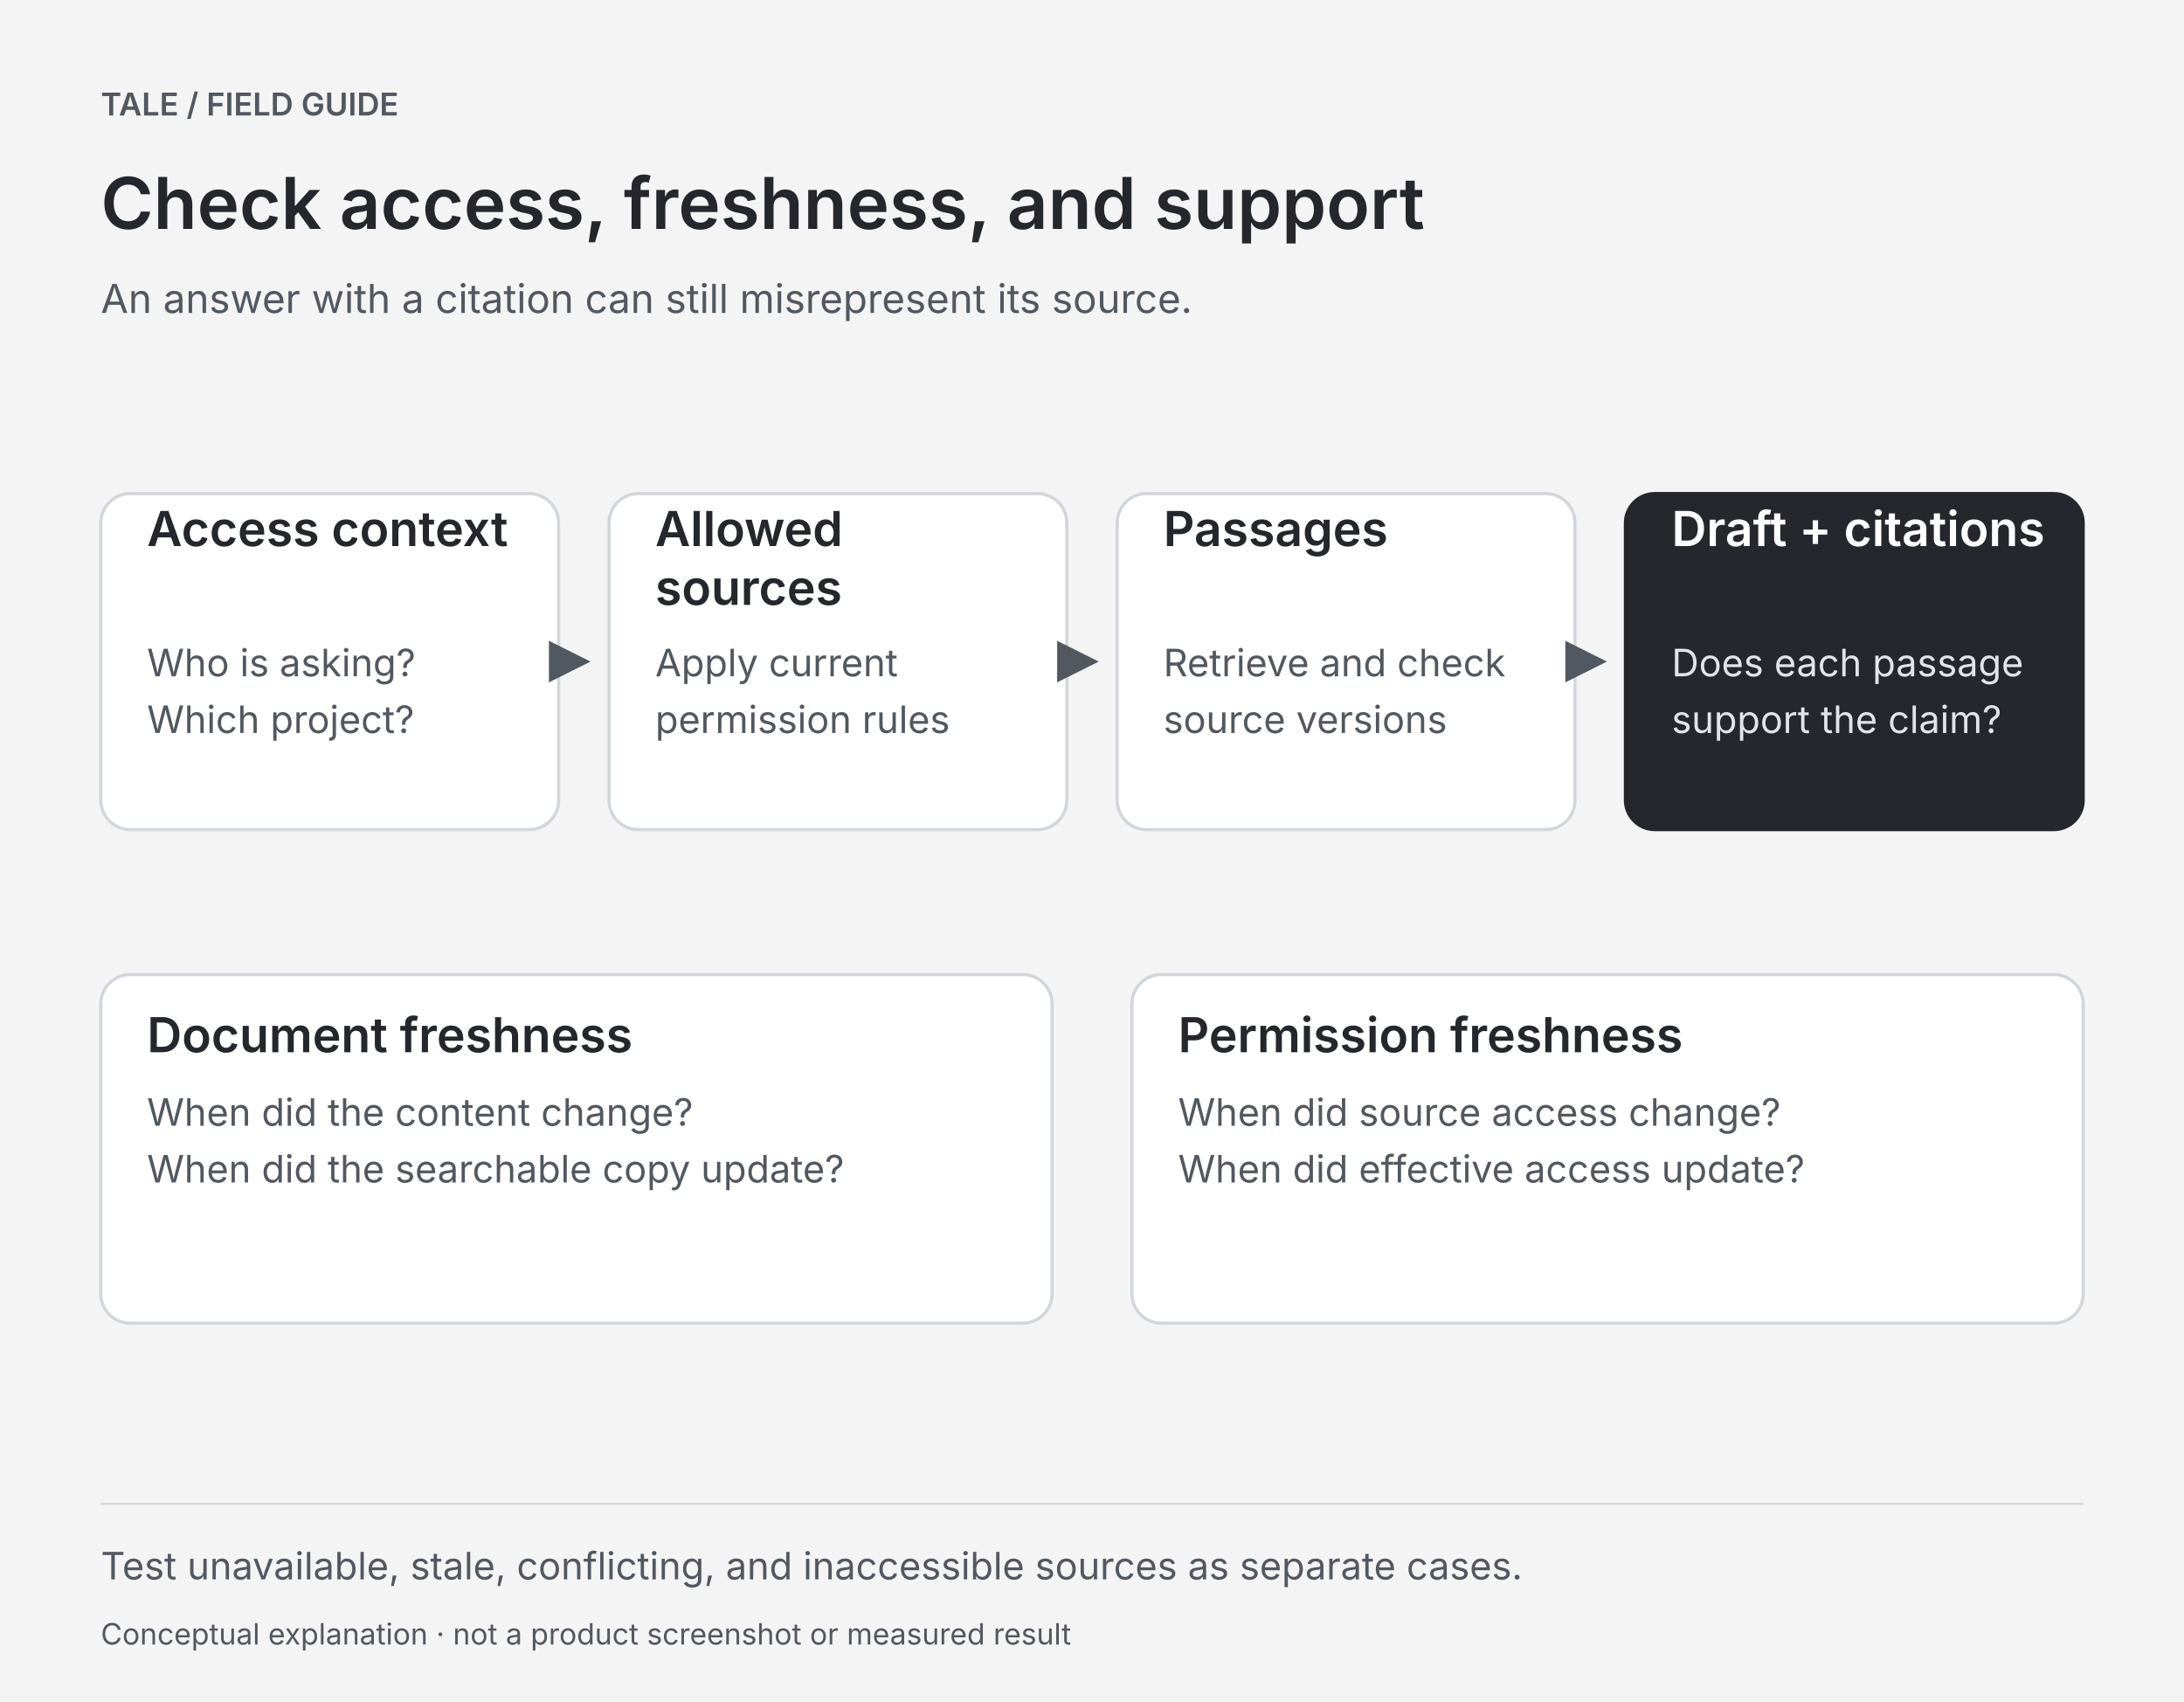
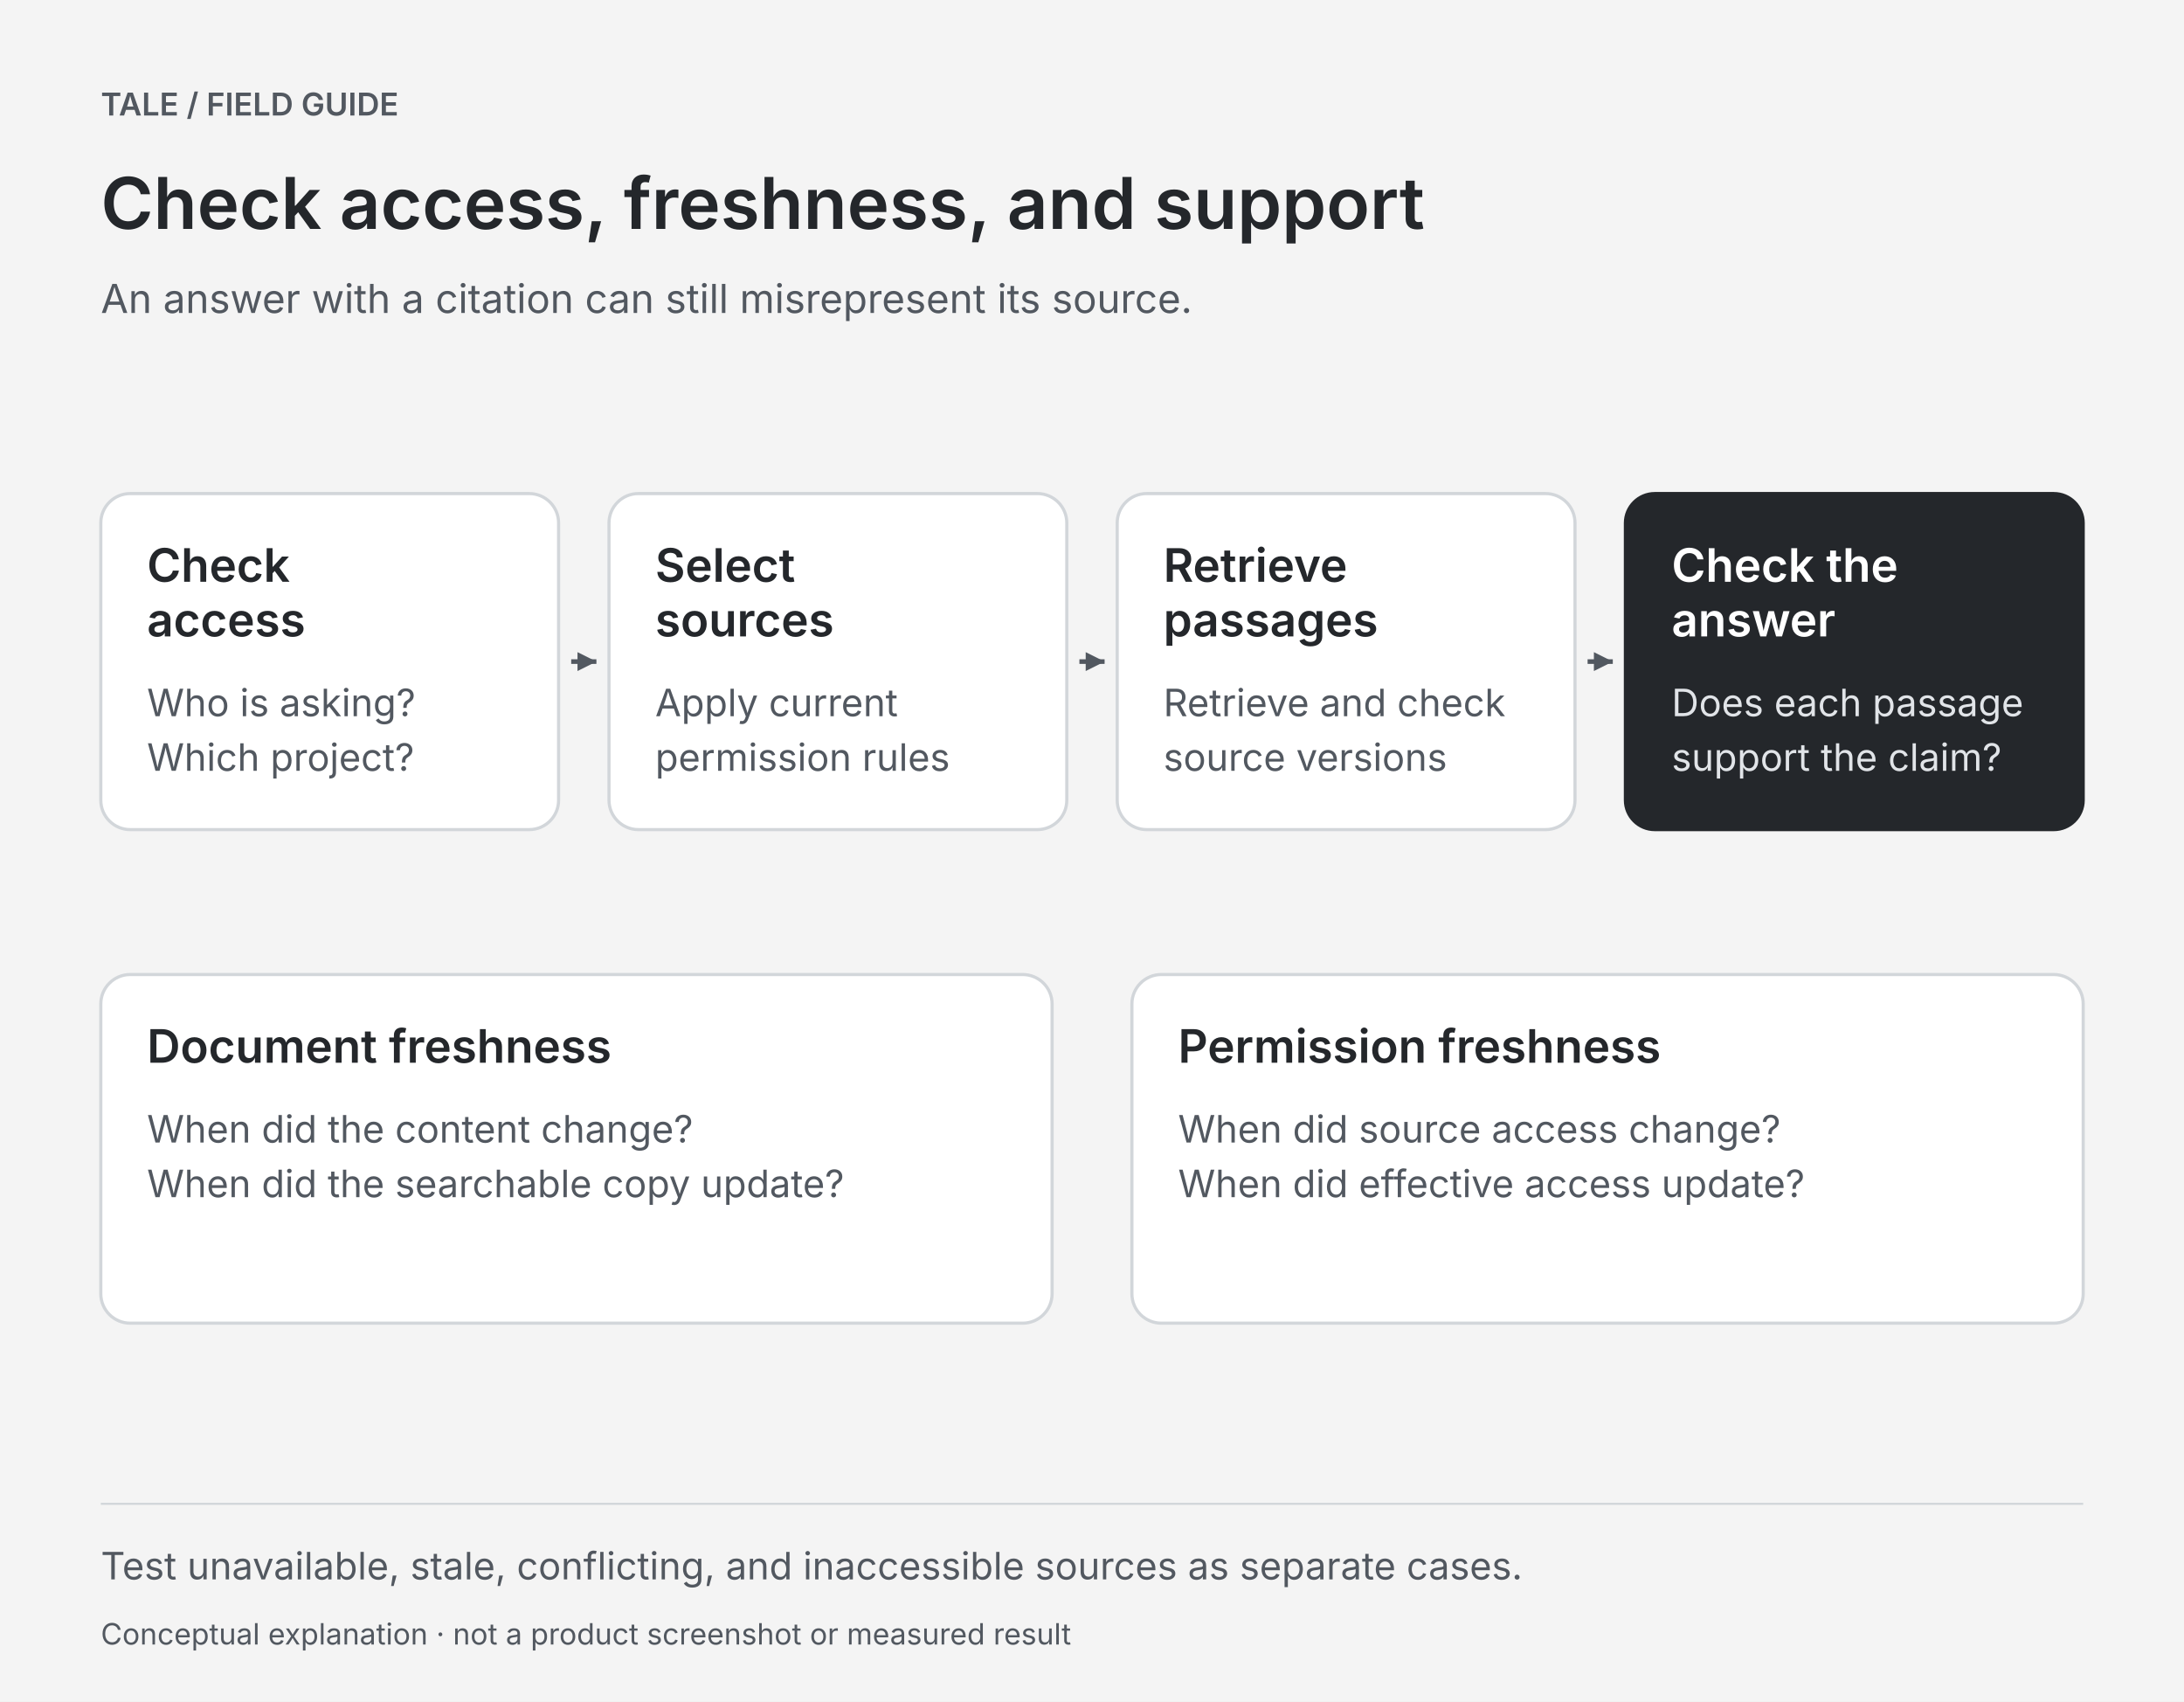
<svg xmlns="http://www.w3.org/2000/svg" lang="en" viewBox="0 0 1040 810" role="img" aria-labelledby="title desc">
  <defs>
-     <marker id="arrow" markerWidth="9" markerHeight="9" refX="8" refY="4.5" orient="auto">
+     <marker id="arrow" markerWidth="9" markerHeight="9" refX="9" refY="4.5" orient="auto" markerUnits="userSpaceOnUse">
      <path d="M0 0 L9 4.5 L0 9" fill="#525860" />
    </marker>
  </defs>
  <rect width="1040" height="810" fill="#f4f4f4" />
  <text x="48" y="55" font-family="Inter,Arial,sans-serif" font-size="15" fill="#525860" font-weight="600">TALE  /  FIELD GUIDE</text>
  <text x="48" y="109" font-family="Inter,Arial,sans-serif" font-size="34" fill="#24272b" font-weight="600">Check access, freshness, and support</text>
  <text x="48" y="149" font-family="Inter,Arial,sans-serif" font-size="19" fill="#525860" font-weight="400">An answer with a citation can still misrepresent its source.</text>
  <rect x="48" y="235" width="218" height="160" rx="14" fill="white" stroke="#d2d6da" stroke-width="1.5" />
-   <text x="70" y="260" font-family="Inter,Arial,sans-serif" font-size="23" fill="#24272b" font-weight="600">Access context</text>
-   <text x="70" y="322" font-family="Inter,Arial,sans-serif" font-size="18" fill="#525860" font-weight="400">Who is asking?</text>
-   <text x="70" y="349" font-family="Inter,Arial,sans-serif" font-size="18" fill="#525860" font-weight="400">Which project?</text>
-   <path d="M266 315 L279 315" fill="none" stroke="#525860" stroke-width="2.2" marker-end="url(#arrow)" />
+   <text x="70" y="277" font-family="Inter,Arial,sans-serif" font-size="22" fill="#24272b" font-weight="600">
+     <tspan x="70" dy="0">Check</tspan>
+     <tspan x="70" dy="26">access</tspan>
+   </text>
+   <text x="70" y="341" font-family="Inter,Arial,sans-serif" font-size="18" fill="#525860" font-weight="400">Who is asking?</text>
+   <text x="70" y="367" font-family="Inter,Arial,sans-serif" font-size="18" fill="#525860" font-weight="400">Which project?</text>
+   <path d="M272 315 L284 315" fill="none" stroke="#525860" stroke-width="2.2" marker-end="url(#arrow)" />
  <rect x="290" y="235" width="218" height="160" rx="14" fill="white" stroke="#d2d6da" stroke-width="1.5" />
-   <text x="312" y="260" font-family="Inter,Arial,sans-serif" font-size="23" fill="#24272b" font-weight="600">
-     <tspan x="312" dy="0">Allowed</tspan>
-     <tspan x="312" dy="28">sources</tspan>
+   <text x="312" y="277" font-family="Inter,Arial,sans-serif" font-size="22" fill="#24272b" font-weight="600">
+     <tspan x="312" dy="0">Select</tspan>
+     <tspan x="312" dy="26">sources</tspan>
  </text>
-   <text x="312" y="322" font-family="Inter,Arial,sans-serif" font-size="18" fill="#525860" font-weight="400">Apply current</text>
-   <text x="312" y="349" font-family="Inter,Arial,sans-serif" font-size="18" fill="#525860" font-weight="400">permission rules</text>
-   <path d="M508 315 L521 315" fill="none" stroke="#525860" stroke-width="2.2" marker-end="url(#arrow)" />
+   <text x="312" y="341" font-family="Inter,Arial,sans-serif" font-size="18" fill="#525860" font-weight="400">Apply current</text>
+   <text x="312" y="367" font-family="Inter,Arial,sans-serif" font-size="18" fill="#525860" font-weight="400">permission rules</text>
+   <path d="M514 315 L526 315" fill="none" stroke="#525860" stroke-width="2.2" marker-end="url(#arrow)" />
  <rect x="532" y="235" width="218" height="160" rx="14" fill="white" stroke="#d2d6da" stroke-width="1.5" />
-   <text x="554" y="260" font-family="Inter,Arial,sans-serif" font-size="23" fill="#24272b" font-weight="600">Passages</text>
-   <text x="554" y="322" font-family="Inter,Arial,sans-serif" font-size="18" fill="#525860" font-weight="400">Retrieve and check</text>
-   <text x="554" y="349" font-family="Inter,Arial,sans-serif" font-size="18" fill="#525860" font-weight="400">source versions</text>
-   <path d="M750 315 L763 315" fill="none" stroke="#525860" stroke-width="2.2" marker-end="url(#arrow)" />
+   <text x="554" y="277" font-family="Inter,Arial,sans-serif" font-size="22" fill="#24272b" font-weight="600">
+     <tspan x="554" dy="0">Retrieve</tspan>
+     <tspan x="554" dy="26">passages</tspan>
+   </text>
+   <text x="554" y="341" font-family="Inter,Arial,sans-serif" font-size="18" fill="#525860" font-weight="400">Retrieve and check</text>
+   <text x="554" y="367" font-family="Inter,Arial,sans-serif" font-size="18" fill="#525860" font-weight="400">source versions</text>
+   <path d="M756 315 L768 315" fill="none" stroke="#525860" stroke-width="2.2" marker-end="url(#arrow)" />
  <rect x="774" y="235" width="218" height="160" rx="14" fill="#24272b" stroke="#24272b" stroke-width="1.5" />
-   <text x="796" y="260" font-family="Inter,Arial,sans-serif" font-size="23" fill="white" font-weight="600">Draft + citations</text>
-   <text x="796" y="322" font-family="Inter,Arial,sans-serif" font-size="18" fill="#e1e4e8" font-weight="400">Does each passage</text>
-   <text x="796" y="349" font-family="Inter,Arial,sans-serif" font-size="18" fill="#e1e4e8" font-weight="400">support the claim?</text>
+   <text x="796" y="277" font-family="Inter,Arial,sans-serif" font-size="22" fill="white" font-weight="600">
+     <tspan x="796" dy="0">Check the</tspan>
+     <tspan x="796" dy="26">answer</tspan>
+   </text>
+   <text x="796" y="341" font-family="Inter,Arial,sans-serif" font-size="18" fill="#e1e4e8" font-weight="400">Does each passage</text>
+   <text x="796" y="367" font-family="Inter,Arial,sans-serif" font-size="18" fill="#e1e4e8" font-weight="400">support the claim?</text>
  <rect x="48" y="464" width="453" height="166" rx="14" fill="white" stroke="#d2d6da" stroke-width="1.5" />
-   <text x="70" y="501" font-family="Inter,Arial,sans-serif" font-size="23" fill="#24272b" font-weight="600">Document freshness</text>
-   <text x="70" y="536" font-family="Inter,Arial,sans-serif" font-size="18" fill="#525860" font-weight="400">When did the content change?</text>
-   <text x="70" y="563" font-family="Inter,Arial,sans-serif" font-size="18" fill="#525860" font-weight="400">When did the searchable copy update?</text>
+   <text x="70" y="506" font-family="Inter,Arial,sans-serif" font-size="22" fill="#24272b" font-weight="600">Document freshness</text>
+   <text x="70" y="544" font-family="Inter,Arial,sans-serif" font-size="18" fill="#525860" font-weight="400">When did the content change?</text>
+   <text x="70" y="570" font-family="Inter,Arial,sans-serif" font-size="18" fill="#525860" font-weight="400">When did the searchable copy update?</text>
  <rect x="539" y="464" width="453" height="166" rx="14" fill="white" stroke="#d2d6da" stroke-width="1.5" />
-   <text x="561" y="501" font-family="Inter,Arial,sans-serif" font-size="23" fill="#24272b" font-weight="600">Permission freshness</text>
-   <text x="561" y="536" font-family="Inter,Arial,sans-serif" font-size="18" fill="#525860" font-weight="400">When did source access change?</text>
-   <text x="561" y="563" font-family="Inter,Arial,sans-serif" font-size="18" fill="#525860" font-weight="400">When did effective access update?</text>
+   <text x="561" y="506" font-family="Inter,Arial,sans-serif" font-size="22" fill="#24272b" font-weight="600">Permission freshness</text>
+   <text x="561" y="544" font-family="Inter,Arial,sans-serif" font-size="18" fill="#525860" font-weight="400">When did source access change?</text>
+   <text x="561" y="570" font-family="Inter,Arial,sans-serif" font-size="18" fill="#525860" font-weight="400">When did effective access update?</text>
  <path d="M48 716 H992" stroke="#d2d6da" />
  <text x="48" y="752" font-family="Inter,Arial,sans-serif" font-size="18" fill="#525860" font-weight="400">Test unavailable, stale, conflicting, and inaccessible sources as separate cases.</text>
  <text x="48" y="783" font-family="Inter,Arial,sans-serif" font-size="14" fill="#525860" font-weight="400">Conceptual explanation · not a product screenshot or measured result</text>
</svg>
